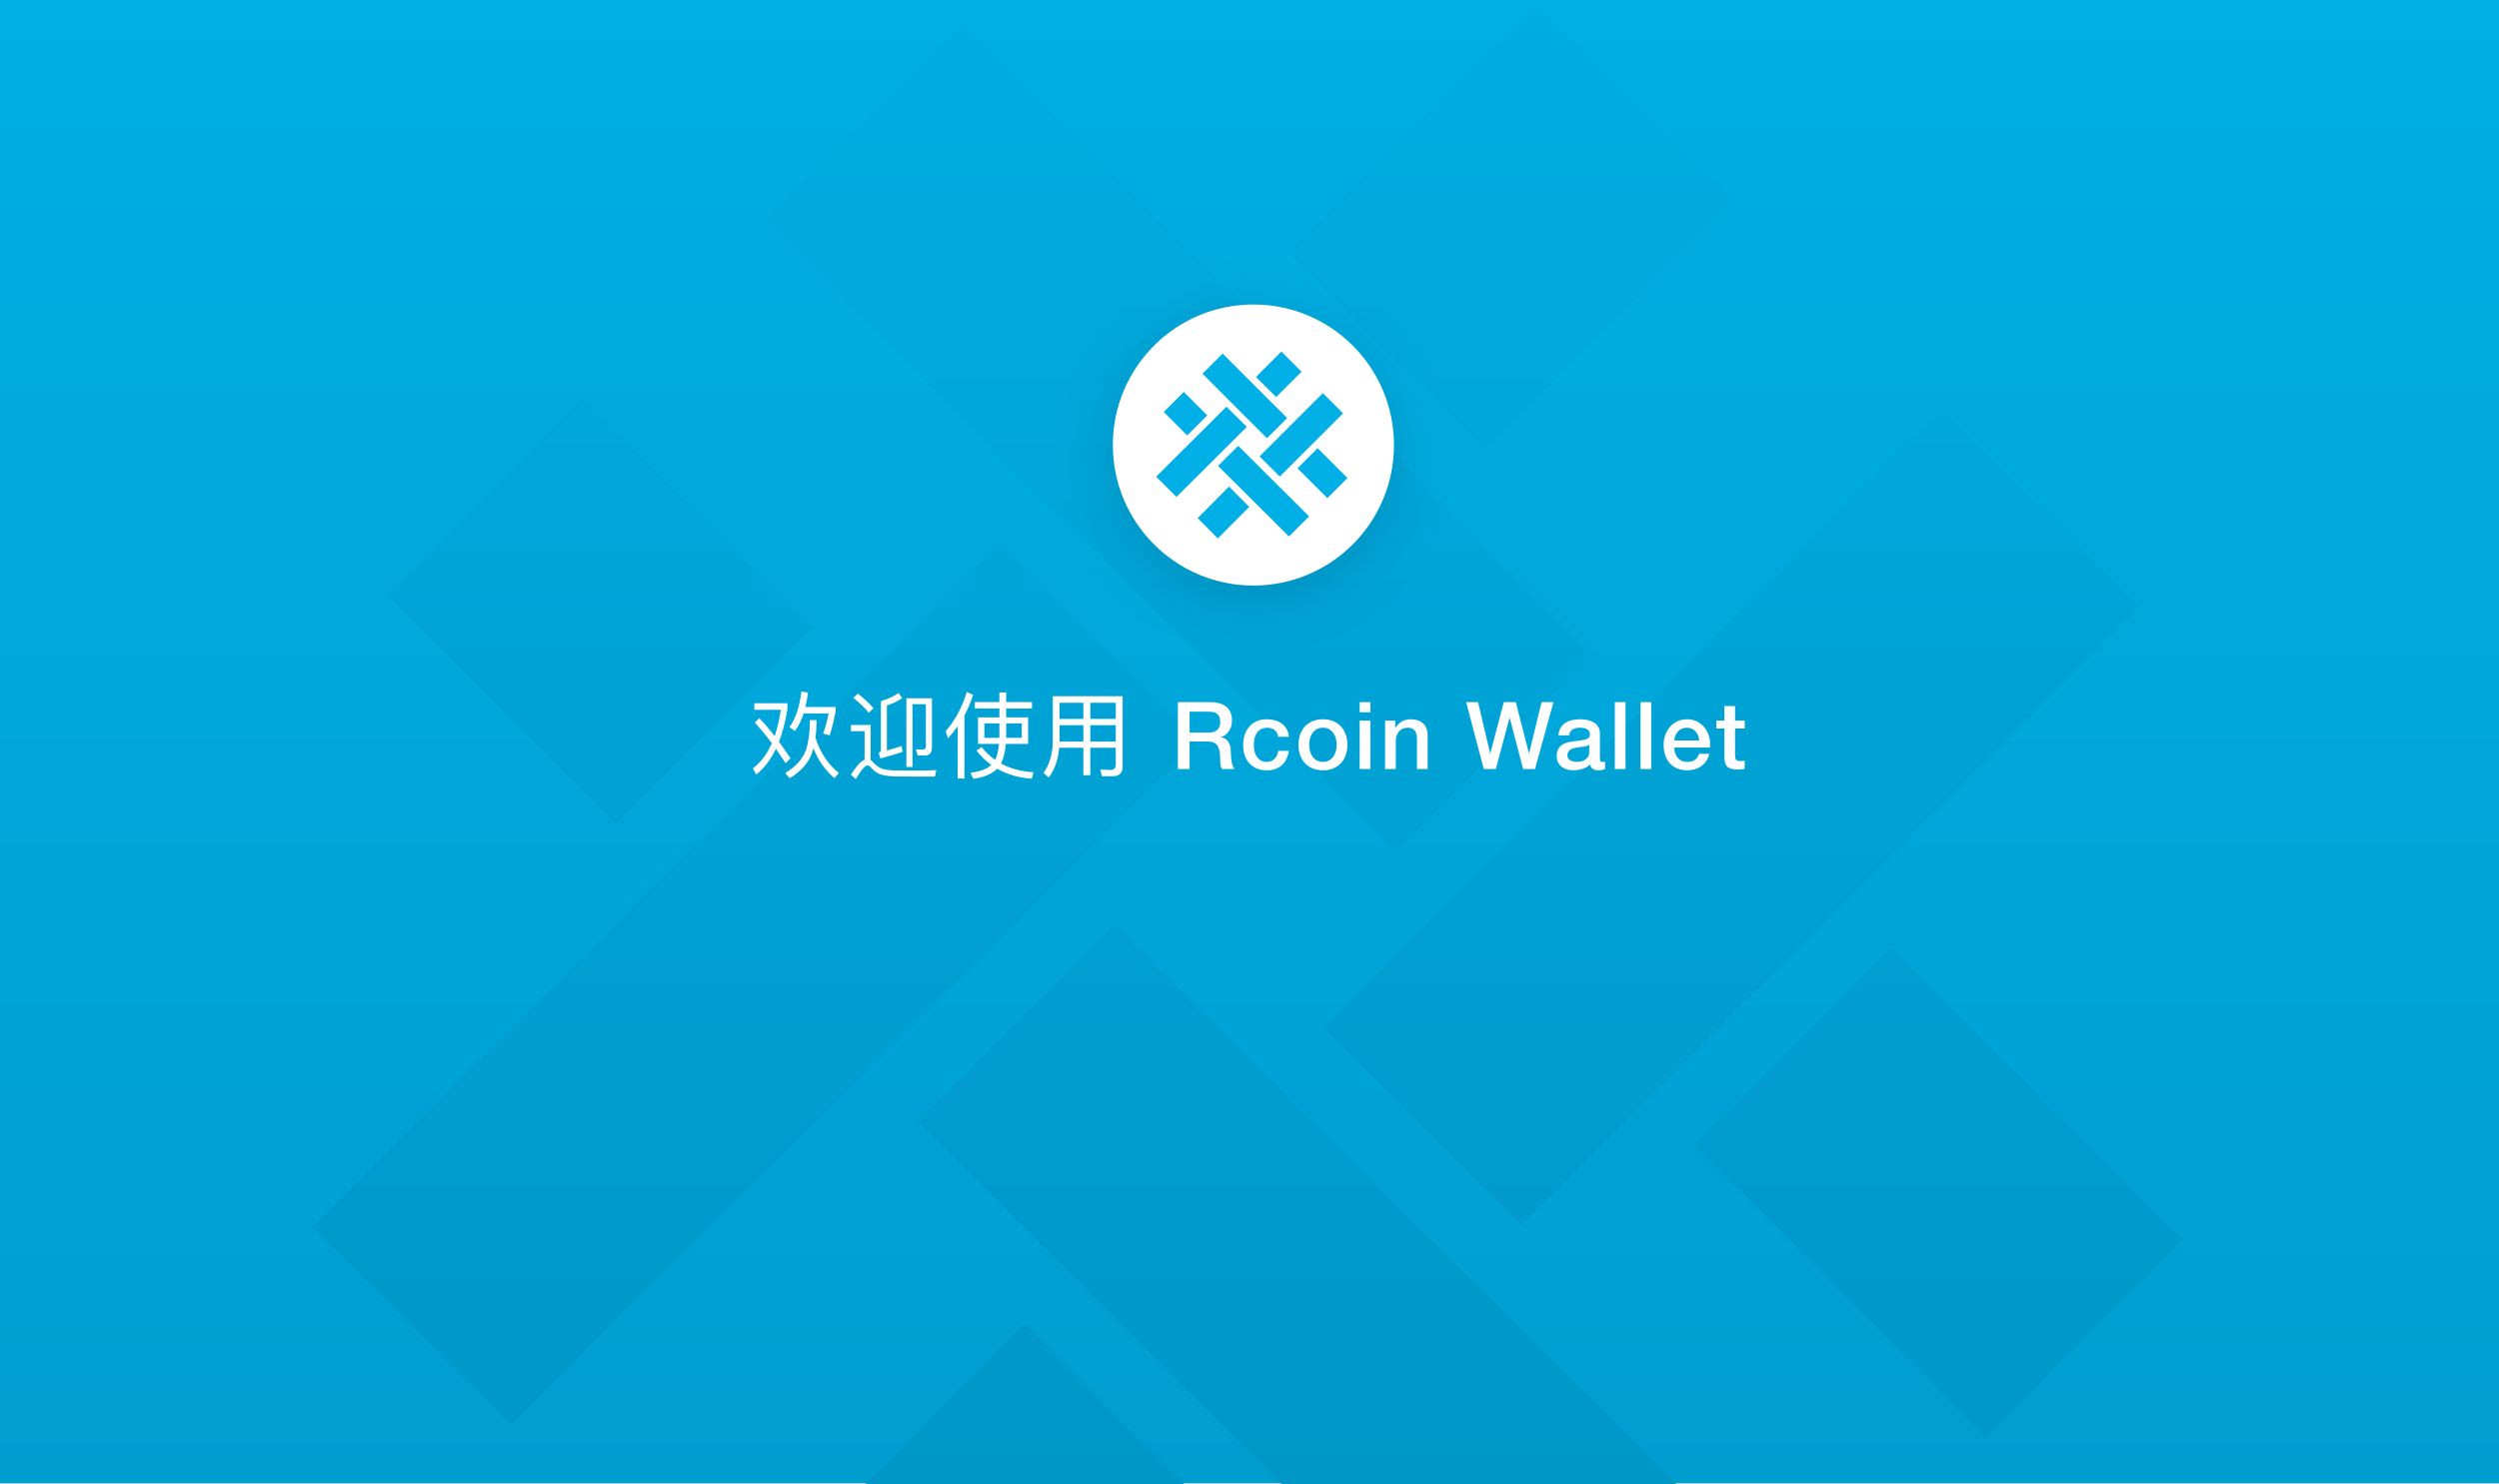
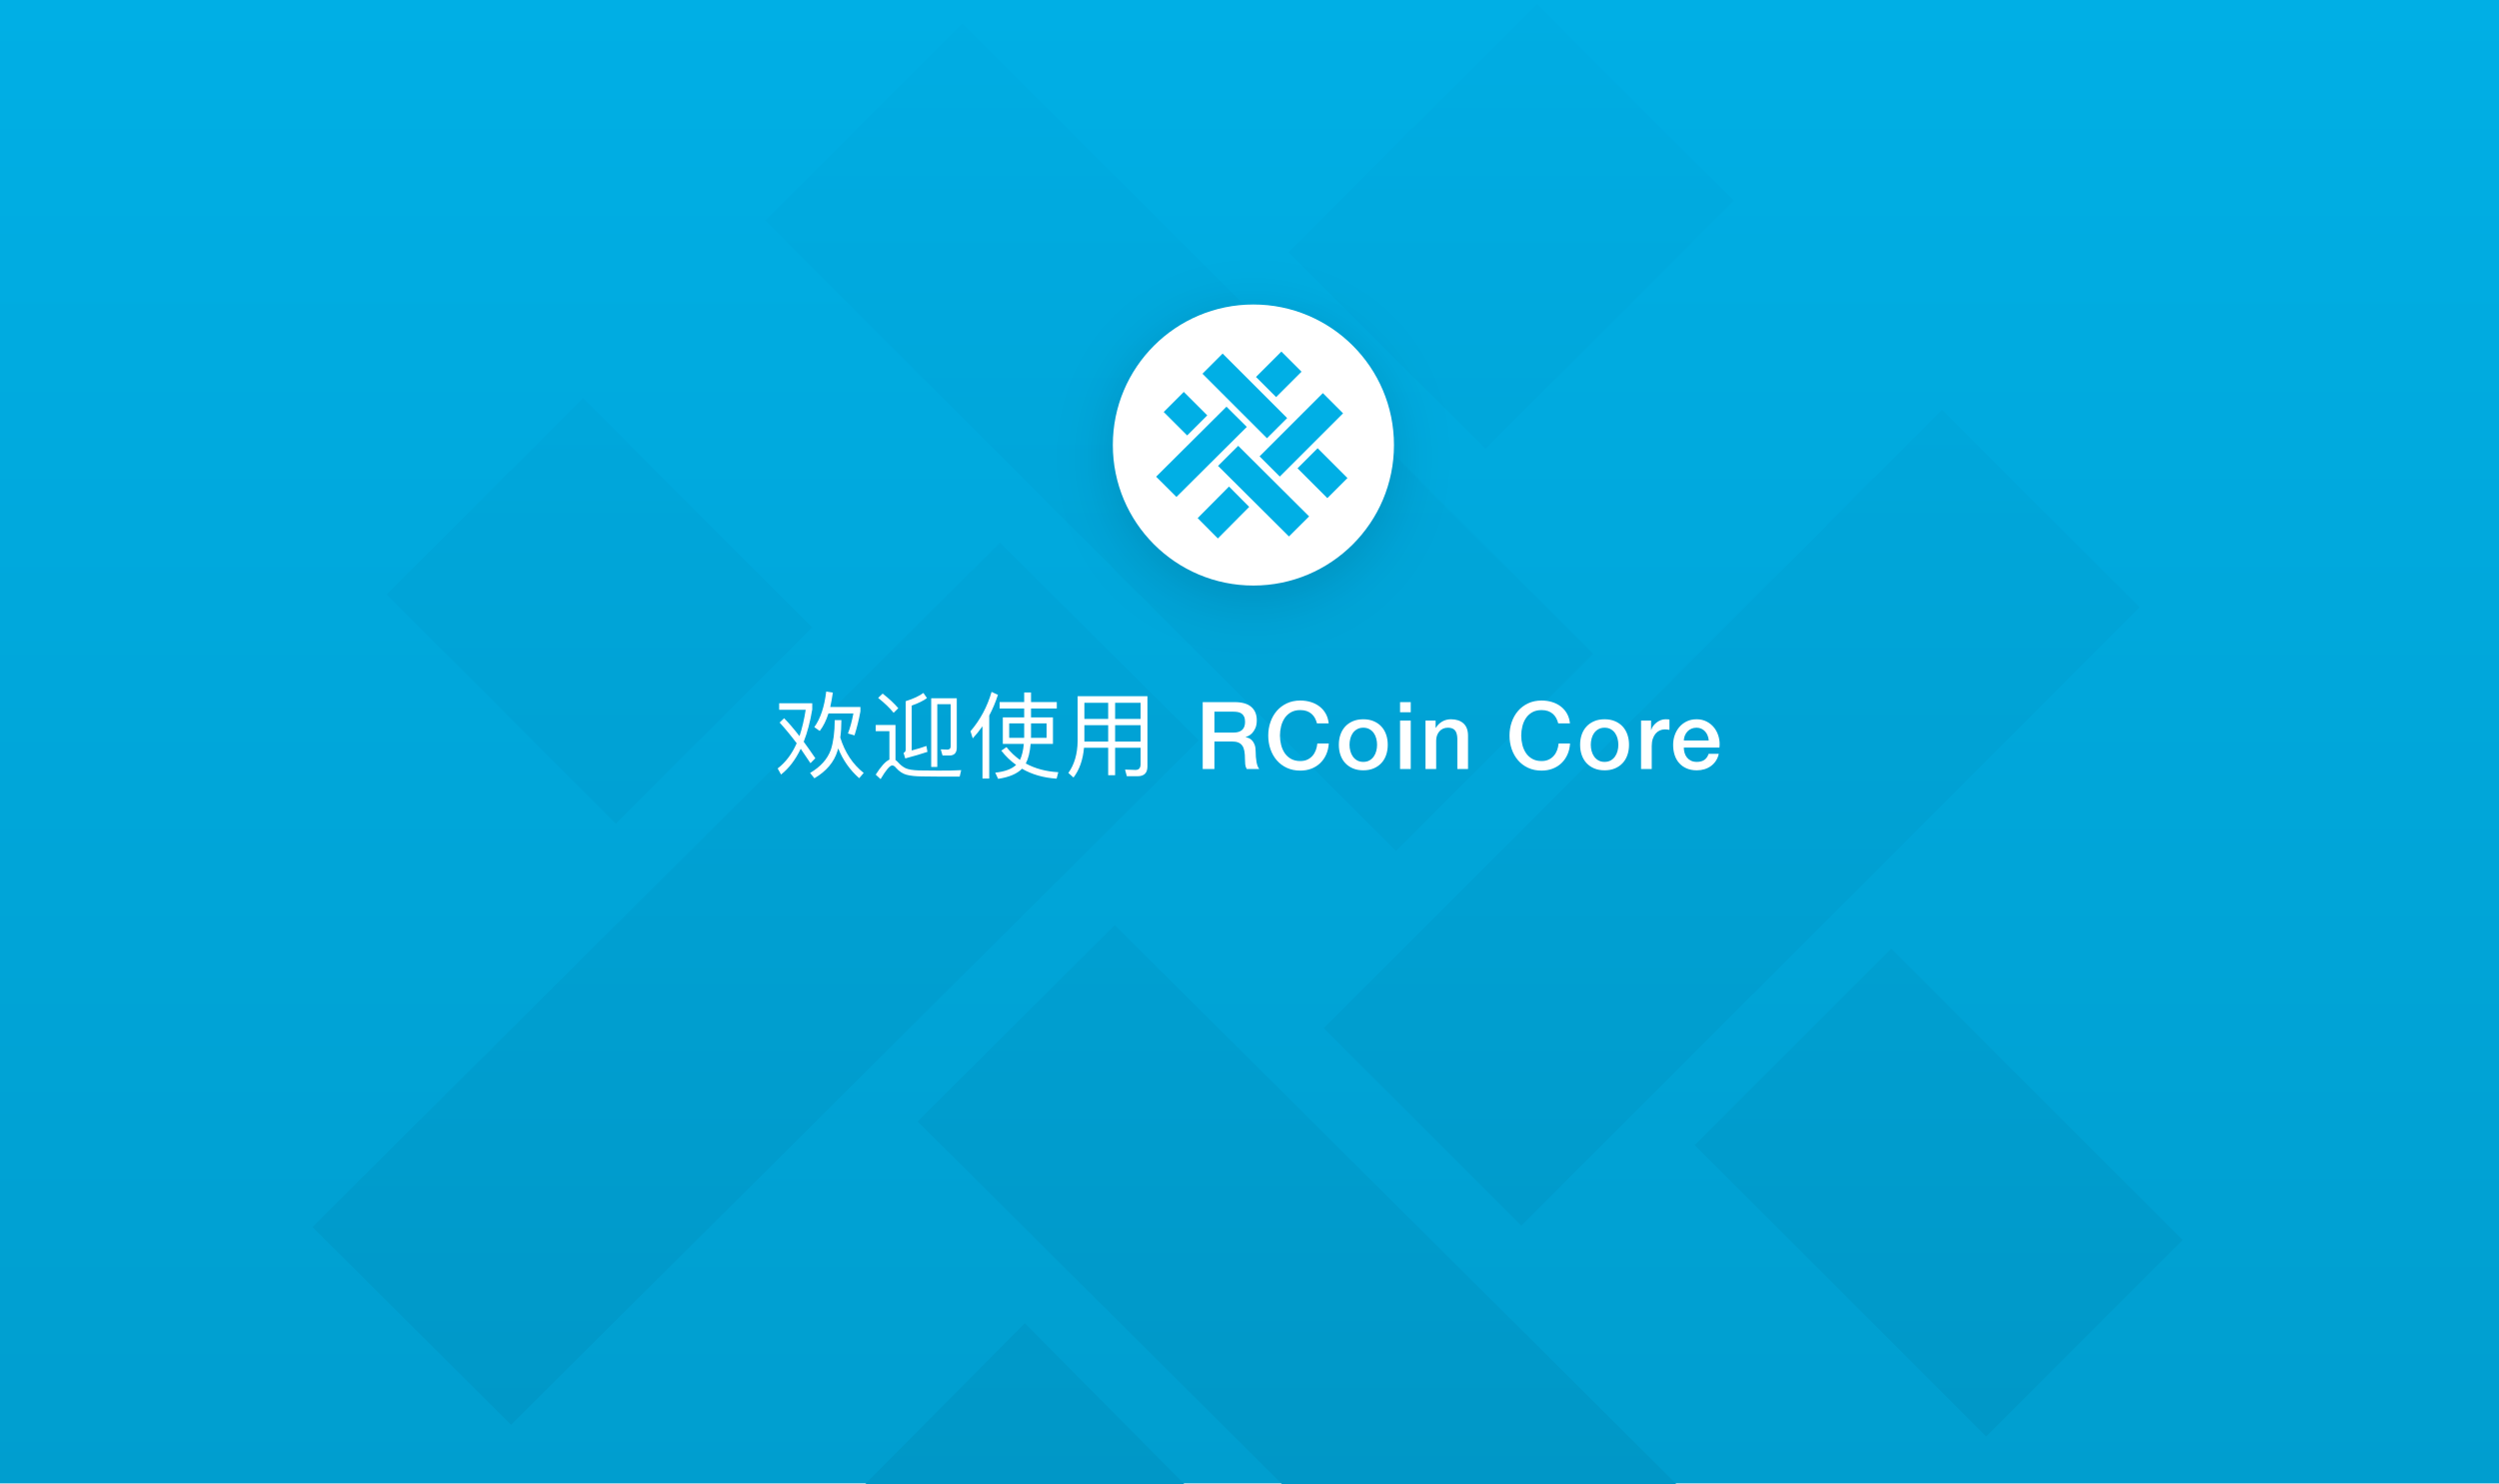
<svg xmlns="http://www.w3.org/2000/svg" xmlns:xlink="http://www.w3.org/1999/xlink" width="640px" height="380px" viewBox="0 0 640 380" version="1.1">
  <defs>
    <linearGradient x1="50%" y1="0%" x2="50%" y2="100%" id="linearGradient-1">
      <stop stop-color="#00AFE5" offset="0%" />
      <stop stop-color="#009ECF" offset="100%" />
    </linearGradient>
    <linearGradient x1="50%" y1="0%" x2="50%" y2="100%" id="linearGradient-2">
      <stop stop-color="#00ADE3" offset="0%" />
      <stop stop-color="#0092C0" offset="100%" />
    </linearGradient>
    <circle id="path-3" cx="36" cy="36" r="36" />
    <filter x="-33.3%" y="-29.2%" width="166.7%" height="166.7%" filterUnits="objectBoundingBox" id="filter-4">
      <feOffset dx="0" dy="3" in="SourceAlpha" result="shadowOffsetOuter1" />
      <feGaussianBlur stdDeviation="7.5" in="shadowOffsetOuter1" result="shadowBlurOuter1" />
      <feColorMatrix values="0 0 0 0 0   0 0 0 0 0   0 0 0 0 0  0 0 0 0.135 0" type="matrix" in="shadowBlurOuter1" />
    </filter>
  </defs>
-   <g id="Rcoin" stroke="none" stroke-width="1" fill="none" fill-rule="evenodd">
-     <g id="loading" transform="translate(0, -20)">
+   <g id="-" stroke="none" stroke-width="1" fill="none" fill-rule="evenodd">
+     <g id="loading-copy" transform="translate(0, -20)">
      <rect id="BG" fill="#FFFFFF" x="0" y="0" width="640" height="400" />
-       <rect id="BG" fill="url(#linearGradient-1)" x="0" y="20" width="640" height="380" />
-       <path d="M184,438.061 L262.45,359 L313,409.939 L234.545,489 L184,438.061 Z M235,307.279 L285.5,257 L463,433.713 L412.5,484 L235,307.279 Z M434,313.335 L484.337,263 L559,337.661 L508.663,388 L434,313.335 Z M389.605,334 L339,283.395 L497.403,125 L548,175.601 L389.605,334 Z M208,180.722 L157.722,231 L99,172.278 L149.278,122 L208,180.722 Z M408,187.509 L357.51,238 L196,76.487 L246.49,26 L408,187.509 Z M393.595,21 L444,71.406 L380.409,135 L330,84.594 L393.595,21 Z M80,334.34 L256.116,159 L307,209.656 L130.876,385 L80,334.34 Z" id="Combined-Shape" fill="url(#linearGradient-2)" />
+       <g id="Group-4" transform="translate(0, 20)">
+         <rect id="BG" fill="url(#linearGradient-1)" x="0" y="0" width="640" height="380" />
+         <path d="M184,418.061 L262.45,339 L313,389.939 L234.545,469 L184,418.061 Z M235,287.279 L285.5,237 L463,413.713 L412.5,464 L235,287.279 Z M434,293.335 L484.337,243 L559,317.661 L508.663,368 L434,293.335 Z M389.605,314 L339,263.395 L497.403,105 L548,155.601 L389.605,314 Z M208,160.722 L157.722,211 L99,152.278 L149.278,102 L208,160.722 Z M408,167.509 L357.51,218 L196,56.487 L246.49,6 L408,167.509 Z M393.595,1 L444,51.406 L380.409,115 L330,64.594 L393.595,1 Z M80,314.34 L256.116,139 L307,189.656 L130.876,365 L80,314.34 Z" id="Combined-Shape" fill="url(#linearGradient-2)" />
+       </g>
      <g id="Group-2" transform="translate(285, 98)">
        <g id="Oval-2">
          <use fill="black" fill-opacity="1" filter="url(#filter-4)" xlink:href="#path-3" />
          <use fill="#FFFFFF" fill-rule="evenodd" xlink:href="#path-3" />
        </g>
        <path d="M21.726,54.727 L29.752,46.639 L34.923,51.85 L26.897,59.937 L21.726,54.727 Z M26.944,41.348 L32.11,36.205 L50.267,54.282 L45.101,59.426 L26.944,41.348 Z M47.301,41.967 L52.45,36.818 L60.088,44.456 L54.938,49.605 L47.301,41.967 Z M42.759,44.081 L37.582,38.905 L53.786,22.701 L58.962,27.878 L42.759,44.081 Z M24.182,28.402 L19.038,33.545 L13.031,27.538 L18.175,22.395 L24.182,28.402 Z M44.641,29.096 L39.476,34.261 L22.954,17.739 L28.119,12.574 L44.641,29.096 Z M43.167,12.063 L48.324,17.219 L41.818,23.724 L36.662,18.568 L43.167,12.063 Z M11.088,44.116 L29.104,26.18 L34.309,31.361 L16.292,49.299 L11.088,44.116 Z" id="Combined-Shape" fill="#00AFE5" />
      </g>
-       <path d="M206.94,197.416 C206.732,198.824 206.508,200.056 206.268,201.112 L213.996,201.112 L213.996,202.24 C213.612,204.352 213.108,206.4 212.484,208.384 L210.804,207.904 C211.364,206.432 211.828,204.72 212.196,202.768 L205.812,202.768 C205.236,204.576 204.492,206.072 203.58,207.256 L202.188,206.272 C203.756,204.096 204.772,201.056 205.236,197.152 L206.94,197.416 Z M201.204,215.512 C200.324,214.168 199.492,212.936 198.708,211.816 C197.364,214.632 195.684,216.832 193.668,218.416 L192.804,216.856 C194.836,215.304 196.46,213.152 197.676,210.4 C196.22,208.464 194.764,206.696 193.308,205.096 L194.46,203.992 C195.564,205.096 196.876,206.624 198.396,208.576 C199.068,206.544 199.596,204.296 199.98,201.832 L193.188,201.832 L193.188,200.152 L201.66,200.152 L201.66,201.736 C201.132,204.888 200.404,207.648 199.476,210.016 C200.212,211.008 201.204,212.416 202.452,214.24 L201.204,215.512 Z M209.124,204.472 C209.124,206.104 209.028,207.592 208.836,208.936 C210.02,212.744 212.02,215.768 214.836,218.008 L213.684,219.352 C211.316,217.272 209.524,214.728 208.308,211.72 L208.116,212.392 C207.252,215.224 205.284,217.552 202.212,219.376 L201.108,218.008 C203.78,216.44 205.548,214.472 206.412,212.104 C207.068,210.104 207.404,207.56 207.42,204.472 L209.124,204.472 Z M219.692,197.68 C221.308,198.944 222.644,200.192 223.7,201.424 L222.5,202.6 C221.54,201.4 220.22,200.128 218.54,198.784 L219.692,197.68 Z M234.164,218.944 C233.332,218.944 231.844,218.928 229.7,218.896 C228.084,218.88 226.772,218.736 225.764,218.464 C224.804,218.192 223.924,217.608 223.124,216.712 C222.804,216.296 222.476,216.088 222.14,216.088 C221.532,216.088 220.54,217.256 219.164,219.592 L217.916,218.44 C219.26,216.312 220.428,215.032 221.42,214.6 L221.42,207.304 L217.916,207.304 L217.916,205.72 L222.98,205.72 L222.98,214.696 C223.204,214.84 223.42,215.032 223.628,215.272 C224.22,215.944 224.876,216.456 225.596,216.808 C226.316,217.128 227.452,217.312 229.004,217.36 C230.764,217.392 232.412,217.408 233.948,217.408 L237.236,217.384 C238.484,217.352 239.34,217.32 239.804,217.288 L239.42,218.944 L234.164,218.944 Z M225.044,212.872 C225.412,212.728 225.596,212.432 225.596,211.984 L225.596,199.624 C227.564,199 229.076,198.296 230.132,197.512 L231.044,198.832 C230.116,199.52 228.812,200.16 227.132,200.752 L227.132,212.248 C228.492,211.896 229.748,211.512 230.9,211.096 L231.164,212.608 C229.644,213.12 227.748,213.68 225.476,214.288 L225.044,212.872 Z M235.028,213.544 L234.572,211.96 L236.252,212.032 C236.828,212.032 237.116,211.744 237.116,211.168 L237.116,200.392 L233.684,200.392 L233.684,216.472 L232.124,216.472 L232.124,198.88 L238.676,198.88 L238.676,211.504 C238.676,212.864 238.044,213.544 236.78,213.544 L235.028,213.544 Z M249.652,199.84 L255.94,199.84 L255.94,197.392 L257.692,197.392 L257.692,199.84 L264.292,199.84 L264.292,201.496 L257.692,201.496 L257.692,203.776 L263.308,203.776 L263.308,210.568 L257.596,210.568 C257.404,212.728 256.988,214.4 256.348,215.584 C258.748,216.896 261.524,217.64 264.676,217.816 L264.244,219.472 C260.868,219.248 257.916,218.4 255.388,216.928 C254.092,218.24 252.052,219.104 249.268,219.52 L248.524,217.936 C250.988,217.664 252.772,217 253.876,215.944 C252.452,214.936 251.188,213.72 250.084,212.296 L251.404,211.384 C252.412,212.648 253.564,213.744 254.86,214.672 C255.372,213.6 255.7,212.232 255.844,210.568 L250.468,210.568 L250.468,203.776 L255.94,203.776 L255.94,201.496 L249.652,201.496 L249.652,199.84 Z M261.676,209.008 L261.676,205.312 L257.692,205.312 L257.692,208.72 L257.668,209.008 L261.676,209.008 Z M255.916,209.008 L255.94,208.72 L255.94,205.312 L252.1,205.312 L252.1,209.008 L255.916,209.008 Z M245.26,206.056 C244.444,207.208 243.612,208.24 242.764,209.152 L242.188,207.328 C244.684,204.4 246.484,201.04 247.588,197.248 L249.22,197.992 C248.612,199.88 247.868,201.648 246.988,203.296 L246.988,219.448 L245.26,219.448 L245.26,206.056 Z M271.356,205.768 L271.356,209.968 L277.452,209.968 L277.452,205.768 L271.356,205.768 Z M271.26,211.552 C270.988,214.64 270.092,217.184 268.572,219.184 L267.252,218.008 C268.788,215.864 269.58,213.152 269.628,209.872 L269.628,198.352 L287.508,198.352 L287.508,216.328 C287.508,218.008 286.668,218.848 284.988,218.848 L282.228,218.848 L281.772,217.144 C283.052,217.208 283.94,217.24 284.436,217.24 C285.316,217.24 285.756,216.736 285.756,215.728 L285.756,211.552 L279.228,211.552 L279.228,218.584 L277.452,218.584 L277.452,211.552 L271.26,211.552 Z M285.756,209.968 L285.756,205.768 L279.228,205.768 L279.228,209.968 L285.756,209.968 Z M285.756,204.16 L285.756,200.032 L279.228,200.032 L279.228,204.16 L285.756,204.16 Z M277.452,200.032 L271.356,200.032 L271.356,204.16 L277.452,204.16 L277.452,200.032 Z M301.66,199.864 L309.844,199.864 C311.732,199.864 313.148,200.272 314.092,201.088 C315.036,201.904 315.508,203.04 315.508,204.496 C315.508,205.312 315.388,205.988 315.148,206.524 C314.908,207.06 314.628,207.492 314.308,207.82 C313.988,208.148 313.672,208.384 313.36,208.528 C313.048,208.672 312.82,208.768 312.676,208.816 L312.676,208.864 C312.932,208.896 313.208,208.976 313.504,209.104 C313.8,209.232 314.076,209.436 314.332,209.716 C314.588,209.996 314.8,210.36 314.968,210.808 C315.136,211.256 315.22,211.816 315.22,212.488 C315.22,213.496 315.296,214.412 315.448,215.236 C315.6,216.06 315.836,216.648 316.156,217 L312.94,217 C312.716,216.632 312.584,216.224 312.544,215.776 C312.504,215.328 312.484,214.896 312.484,214.48 C312.484,213.696 312.436,213.02 312.34,212.452 C312.244,211.884 312.068,211.412 311.812,211.036 C311.556,210.66 311.208,210.384 310.768,210.208 C310.328,210.032 309.764,209.944 309.076,209.944 L304.66,209.944 L304.66,217 L301.66,217 L301.66,199.864 Z M304.66,207.664 L309.58,207.664 C310.54,207.664 311.268,207.436 311.764,206.98 C312.26,206.524 312.508,205.84 312.508,204.928 C312.508,204.384 312.428,203.94 312.268,203.596 C312.108,203.252 311.888,202.984 311.608,202.792 C311.328,202.6 311.008,202.472 310.648,202.408 C310.288,202.344 309.916,202.312 309.532,202.312 L304.66,202.312 L304.66,207.664 Z M327.348,208.744 C327.236,207.976 326.928,207.396 326.424,207.004 C325.92,206.612 325.284,206.416 324.516,206.416 C324.164,206.416 323.788,206.476 323.388,206.596 C322.988,206.716 322.62,206.94 322.284,207.268 C321.948,207.596 321.668,208.052 321.444,208.636 C321.22,209.22 321.108,209.984 321.108,210.928 C321.108,211.44 321.168,211.952 321.288,212.464 C321.408,212.976 321.6,213.432 321.864,213.832 C322.128,214.232 322.468,214.556 322.884,214.804 C323.3,215.052 323.804,215.176 324.396,215.176 C325.196,215.176 325.856,214.928 326.376,214.432 C326.896,213.936 327.22,213.24 327.348,212.344 L330.084,212.344 C329.828,213.96 329.216,215.196 328.248,216.052 C327.28,216.908 325.996,217.336 324.396,217.336 C323.42,217.336 322.56,217.172 321.816,216.844 C321.072,216.516 320.444,216.068 319.932,215.5 C319.42,214.932 319.032,214.256 318.768,213.472 C318.504,212.688 318.372,211.84 318.372,210.928 C318.372,210 318.5,209.128 318.756,208.312 C319.012,207.496 319.396,206.788 319.908,206.188 C320.42,205.588 321.056,205.116 321.816,204.772 C322.576,204.428 323.468,204.256 324.492,204.256 C325.212,204.256 325.896,204.348 326.544,204.532 C327.192,204.716 327.768,204.992 328.272,205.36 C328.776,205.728 329.188,206.192 329.508,206.752 C329.828,207.312 330.02,207.976 330.084,208.744 L327.348,208.744 Z M338.804,217.336 C337.812,217.336 336.928,217.172 336.152,216.844 C335.376,216.516 334.72,216.064 334.184,215.488 C333.648,214.912 333.24,214.224 332.96,213.424 C332.68,212.624 332.54,211.744 332.54,210.784 C332.54,209.84 332.68,208.968 332.96,208.168 C333.24,207.368 333.648,206.68 334.184,206.104 C334.72,205.528 335.376,205.076 336.152,204.748 C336.928,204.42 337.812,204.256 338.804,204.256 C339.796,204.256 340.68,204.42 341.456,204.748 C342.232,205.076 342.888,205.528 343.424,206.104 C343.96,206.68 344.368,207.368 344.648,208.168 C344.928,208.968 345.068,209.84 345.068,210.784 C345.068,211.744 344.928,212.624 344.648,213.424 C344.368,214.224 343.96,214.912 343.424,215.488 C342.888,216.064 342.232,216.516 341.456,216.844 C340.68,217.172 339.796,217.336 338.804,217.336 Z M338.804,215.176 C339.412,215.176 339.94,215.048 340.388,214.792 C340.836,214.536 341.204,214.2 341.492,213.784 C341.78,213.368 341.992,212.9 342.128,212.38 C342.264,211.86 342.332,211.328 342.332,210.784 C342.332,210.256 342.264,209.728 342.128,209.2 C341.992,208.672 341.78,208.204 341.492,207.796 C341.204,207.388 340.836,207.056 340.388,206.8 C339.94,206.544 339.412,206.416 338.804,206.416 C338.196,206.416 337.668,206.544 337.22,206.8 C336.772,207.056 336.404,207.388 336.116,207.796 C335.828,208.204 335.616,208.672 335.48,209.2 C335.344,209.728 335.276,210.256 335.276,210.784 C335.276,211.328 335.344,211.86 335.48,212.38 C335.616,212.9 335.828,213.368 336.116,213.784 C336.404,214.2 336.772,214.536 337.22,214.792 C337.668,215.048 338.196,215.176 338.804,215.176 Z M348.22,199.864 L350.956,199.864 L350.956,202.456 L348.22,202.456 L348.22,199.864 Z M348.22,204.592 L350.956,204.592 L350.956,217 L348.22,217 L348.22,204.592 Z M354.732,204.592 L357.324,204.592 L357.324,206.416 L357.372,206.464 C357.788,205.776 358.332,205.236 359.004,204.844 C359.676,204.452 360.42,204.256 361.236,204.256 C362.596,204.256 363.668,204.608 364.452,205.312 C365.236,206.016 365.628,207.072 365.628,208.48 L365.628,217 L362.892,217 L362.892,209.2 C362.86,208.224 362.652,207.516 362.268,207.076 C361.884,206.636 361.284,206.416 360.468,206.416 C360.004,206.416 359.588,206.5 359.22,206.668 C358.852,206.836 358.54,207.068 358.284,207.364 C358.028,207.66 357.828,208.008 357.684,208.408 C357.54,208.808 357.468,209.232 357.468,209.68 L357.468,217 L354.732,217 L354.732,204.592 Z M375.484,199.864 L378.532,199.864 L381.628,212.968 L381.676,212.968 L385.132,199.864 L388.204,199.864 L391.564,212.968 L391.612,212.968 L394.804,199.864 L397.852,199.864 L393.124,217 L390.076,217 L386.644,203.896 L386.596,203.896 L383.092,217 L379.996,217 L375.484,199.864 Z M409.74,214.24 C409.74,214.576 409.784,214.816 409.872,214.96 C409.96,215.104 410.132,215.176 410.388,215.176 L410.676,215.176 C410.788,215.176 410.916,215.16 411.06,215.128 L411.06,217.024 C410.964,217.056 410.84,217.092 410.688,217.132 C410.536,217.172 410.38,217.208 410.22,217.24 C410.06,217.272 409.9,217.296 409.74,217.312 C409.58,217.328 409.444,217.336 409.332,217.336 C408.772,217.336 408.308,217.224 407.94,217 C407.572,216.776 407.332,216.384 407.22,215.824 C406.676,216.352 406.008,216.736 405.216,216.976 C404.424,217.216 403.66,217.336 402.924,217.336 C402.364,217.336 401.828,217.26 401.316,217.108 C400.804,216.956 400.352,216.732 399.96,216.436 C399.568,216.14 399.256,215.764 399.024,215.308 C398.792,214.852 398.676,214.32 398.676,213.712 C398.676,212.944 398.816,212.32 399.096,211.84 C399.376,211.36 399.744,210.984 400.2,210.712 C400.656,210.44 401.168,210.244 401.736,210.124 C402.304,210.004 402.876,209.912 403.452,209.848 C403.948,209.752 404.42,209.684 404.868,209.644 C405.316,209.604 405.712,209.536 406.056,209.44 C406.4,209.344 406.672,209.196 406.872,208.996 C407.072,208.796 407.172,208.496 407.172,208.096 C407.172,207.744 407.088,207.456 406.92,207.232 C406.752,207.008 406.544,206.836 406.296,206.716 C406.048,206.596 405.772,206.516 405.468,206.476 C405.164,206.436 404.876,206.416 404.604,206.416 C403.836,206.416 403.204,206.576 402.708,206.896 C402.212,207.216 401.932,207.712 401.868,208.384 L399.132,208.384 C399.18,207.584 399.372,206.92 399.708,206.392 C400.044,205.864 400.472,205.44 400.992,205.12 C401.512,204.8 402.1,204.576 402.756,204.448 C403.412,204.32 404.084,204.256 404.772,204.256 C405.38,204.256 405.98,204.32 406.572,204.448 C407.164,204.576 407.696,204.784 408.168,205.072 C408.64,205.36 409.02,205.732 409.308,206.188 C409.596,206.644 409.74,207.2 409.74,207.856 L409.74,214.24 Z M407.004,210.784 C406.588,211.056 406.076,211.22 405.468,211.276 C404.86,211.332 404.252,211.416 403.644,211.528 C403.356,211.576 403.076,211.644 402.804,211.732 C402.532,211.82 402.292,211.94 402.084,212.092 C401.876,212.244 401.712,212.444 401.592,212.692 C401.472,212.94 401.412,213.24 401.412,213.592 C401.412,213.896 401.5,214.152 401.676,214.36 C401.852,214.568 402.064,214.732 402.312,214.852 C402.56,214.972 402.832,215.056 403.128,215.104 C403.424,215.152 403.692,215.176 403.932,215.176 C404.236,215.176 404.564,215.136 404.916,215.056 C405.268,214.976 405.6,214.84 405.912,214.648 C406.224,214.456 406.484,214.212 406.692,213.916 C406.9,213.62 407.004,213.256 407.004,212.824 L407.004,210.784 Z M413.564,199.864 L416.3,199.864 L416.3,217 L413.564,217 L413.564,199.864 Z M420.148,199.864 L422.884,199.864 L422.884,217 L420.148,217 L420.148,199.864 Z M435.18,209.704 C435.148,209.272 435.056,208.856 434.904,208.456 C434.752,208.056 434.544,207.708 434.28,207.412 C434.016,207.116 433.696,206.876 433.32,206.692 C432.944,206.508 432.524,206.416 432.06,206.416 C431.58,206.416 431.144,206.5 430.752,206.668 C430.36,206.836 430.024,207.068 429.744,207.364 C429.464,207.66 429.24,208.008 429.072,208.408 C428.904,208.808 428.812,209.24 428.796,209.704 L435.18,209.704 Z M428.796,211.504 C428.796,211.984 428.864,212.448 429,212.896 C429.136,213.344 429.34,213.736 429.612,214.072 C429.884,214.408 430.228,214.676 430.644,214.876 C431.06,215.076 431.556,215.176 432.132,215.176 C432.932,215.176 433.576,215.004 434.064,214.66 C434.552,214.316 434.916,213.8 435.156,213.112 L437.748,213.112 C437.604,213.784 437.356,214.384 437.004,214.912 C436.652,215.44 436.228,215.884 435.732,216.244 C435.236,216.604 434.68,216.876 434.064,217.06 C433.448,217.244 432.804,217.336 432.132,217.336 C431.156,217.336 430.292,217.176 429.54,216.856 C428.788,216.536 428.152,216.088 427.632,215.512 C427.112,214.936 426.72,214.248 426.456,213.448 C426.192,212.648 426.06,211.768 426.06,210.808 C426.06,209.928 426.2,209.092 426.48,208.3 C426.76,207.508 427.16,206.812 427.68,206.212 C428.2,205.612 428.828,205.136 429.564,204.784 C430.3,204.432 431.132,204.256 432.06,204.256 C433.036,204.256 433.912,204.46 434.688,204.868 C435.464,205.276 436.108,205.816 436.62,206.488 C437.132,207.16 437.504,207.932 437.736,208.804 C437.968,209.676 438.028,210.576 437.916,211.504 L428.796,211.504 Z M439.556,204.592 L441.62,204.592 L441.62,200.872 L444.356,200.872 L444.356,204.592 L446.828,204.592 L446.828,206.632 L444.356,206.632 L444.356,213.256 C444.356,213.544 444.368,213.792 444.392,214 C444.416,214.208 444.472,214.384 444.56,214.528 C444.648,214.672 444.78,214.78 444.956,214.852 C445.132,214.924 445.372,214.96 445.676,214.96 C445.868,214.96 446.06,214.956 446.252,214.948 C446.444,214.94 446.636,214.912 446.828,214.864 L446.828,216.976 C446.524,217.008 446.228,217.04 445.94,217.072 C445.652,217.104 445.356,217.12 445.052,217.12 C444.332,217.12 443.752,217.052 443.312,216.916 C442.872,216.78 442.528,216.58 442.28,216.316 C442.032,216.052 441.864,215.72 441.776,215.32 C441.688,214.92 441.636,214.464 441.62,213.952 L441.62,206.632 L439.556,206.632 L439.556,204.592 Z" id="欢迎使用-Rcoin-Wallet" fill="#FFFFFF" />
+       <path d="M213.296,197.416 C213.088,198.824 212.864,200.056 212.624,201.112 L220.352,201.112 L220.352,202.24 C219.968,204.352 219.464,206.4 218.84,208.384 L217.16,207.904 C217.72,206.432 218.184,204.72 218.552,202.768 L212.168,202.768 C211.592,204.576 210.848,206.072 209.936,207.256 L208.544,206.272 C210.112,204.096 211.128,201.056 211.592,197.152 L213.296,197.416 Z M207.56,215.512 C206.68,214.168 205.848,212.936 205.064,211.816 C203.72,214.632 202.04,216.832 200.024,218.416 L199.16,216.856 C201.192,215.304 202.816,213.152 204.032,210.4 C202.576,208.464 201.12,206.696 199.664,205.096 L200.816,203.992 C201.92,205.096 203.232,206.624 204.752,208.576 C205.424,206.544 205.952,204.296 206.336,201.832 L199.544,201.832 L199.544,200.152 L208.016,200.152 L208.016,201.736 C207.488,204.888 206.76,207.648 205.832,210.016 C206.568,211.008 207.56,212.416 208.808,214.24 L207.56,215.512 Z M215.48,204.472 C215.48,206.104 215.384,207.592 215.192,208.936 C216.376,212.744 218.376,215.768 221.192,218.008 L220.04,219.352 C217.672,217.272 215.88,214.728 214.664,211.72 L214.472,212.392 C213.608,215.224 211.64,217.552 208.568,219.376 L207.464,218.008 C210.136,216.44 211.904,214.472 212.768,212.104 C213.424,210.104 213.76,207.56 213.776,204.472 L215.48,204.472 Z M226.048,197.68 C227.664,198.944 229,200.192 230.056,201.424 L228.856,202.6 C227.896,201.4 226.576,200.128 224.896,198.784 L226.048,197.68 Z M240.52,218.944 C239.688,218.944 238.2,218.928 236.056,218.896 C234.44,218.88 233.128,218.736 232.12,218.464 C231.16,218.192 230.28,217.608 229.48,216.712 C229.16,216.296 228.832,216.088 228.496,216.088 C227.888,216.088 226.896,217.256 225.52,219.592 L224.272,218.44 C225.616,216.312 226.784,215.032 227.776,214.6 L227.776,207.304 L224.272,207.304 L224.272,205.72 L229.336,205.72 L229.336,214.696 C229.56,214.84 229.776,215.032 229.984,215.272 C230.576,215.944 231.232,216.456 231.952,216.808 C232.672,217.128 233.808,217.312 235.36,217.36 C237.12,217.392 238.768,217.408 240.304,217.408 L243.592,217.384 C244.84,217.352 245.696,217.32 246.16,217.288 L245.776,218.944 L240.52,218.944 Z M231.4,212.872 C231.768,212.728 231.952,212.432 231.952,211.984 L231.952,199.624 C233.92,199 235.432,198.296 236.488,197.512 L237.4,198.832 C236.472,199.52 235.168,200.16 233.488,200.752 L233.488,212.248 C234.848,211.896 236.104,211.512 237.256,211.096 L237.52,212.608 C236,213.12 234.104,213.68 231.832,214.288 L231.4,212.872 Z M241.384,213.544 L240.928,211.96 L242.608,212.032 C243.184,212.032 243.472,211.744 243.472,211.168 L243.472,200.392 L240.04,200.392 L240.04,216.472 L238.48,216.472 L238.48,198.88 L245.032,198.88 L245.032,211.504 C245.032,212.864 244.4,213.544 243.136,213.544 L241.384,213.544 Z M256.008,199.84 L262.296,199.84 L262.296,197.392 L264.048,197.392 L264.048,199.84 L270.648,199.84 L270.648,201.496 L264.048,201.496 L264.048,203.776 L269.664,203.776 L269.664,210.568 L263.952,210.568 C263.76,212.728 263.344,214.4 262.704,215.584 C265.104,216.896 267.88,217.64 271.032,217.816 L270.6,219.472 C267.224,219.248 264.272,218.4 261.744,216.928 C260.448,218.24 258.408,219.104 255.624,219.52 L254.88,217.936 C257.344,217.664 259.128,217 260.232,215.944 C258.808,214.936 257.544,213.72 256.44,212.296 L257.76,211.384 C258.768,212.648 259.92,213.744 261.216,214.672 C261.728,213.6 262.056,212.232 262.2,210.568 L256.824,210.568 L256.824,203.776 L262.296,203.776 L262.296,201.496 L256.008,201.496 L256.008,199.84 Z M268.032,209.008 L268.032,205.312 L264.048,205.312 L264.048,208.72 L264.024,209.008 L268.032,209.008 Z M262.272,209.008 L262.296,208.72 L262.296,205.312 L258.456,205.312 L258.456,209.008 L262.272,209.008 Z M251.616,206.056 C250.8,207.208 249.968,208.24 249.12,209.152 L248.544,207.328 C251.04,204.4 252.84,201.04 253.944,197.248 L255.576,197.992 C254.968,199.88 254.224,201.648 253.344,203.296 L253.344,219.448 L251.616,219.448 L251.616,206.056 Z M277.712,205.768 L277.712,209.968 L283.808,209.968 L283.808,205.768 L277.712,205.768 Z M277.616,211.552 C277.344,214.64 276.448,217.184 274.928,219.184 L273.608,218.008 C275.144,215.864 275.936,213.152 275.984,209.872 L275.984,198.352 L293.864,198.352 L293.864,216.328 C293.864,218.008 293.024,218.848 291.344,218.848 L288.584,218.848 L288.128,217.144 C289.408,217.208 290.296,217.24 290.792,217.24 C291.672,217.24 292.112,216.736 292.112,215.728 L292.112,211.552 L285.584,211.552 L285.584,218.584 L283.808,218.584 L283.808,211.552 L277.616,211.552 Z M292.112,209.968 L292.112,205.768 L285.584,205.768 L285.584,209.968 L292.112,209.968 Z M292.112,204.16 L292.112,200.032 L285.584,200.032 L285.584,204.16 L292.112,204.16 Z M283.808,200.032 L277.712,200.032 L277.712,204.16 L283.808,204.16 L283.808,200.032 Z M308.016,199.864 L316.2,199.864 C318.088,199.864 319.504,200.272 320.448,201.088 C321.392,201.904 321.864,203.04 321.864,204.496 C321.864,205.312 321.744,205.988 321.504,206.524 C321.264,207.06 320.984,207.492 320.664,207.82 C320.344,208.148 320.028,208.384 319.716,208.528 C319.404,208.672 319.176,208.768 319.032,208.816 L319.032,208.864 C319.288,208.896 319.564,208.976 319.86,209.104 C320.156,209.232 320.432,209.436 320.688,209.716 C320.944,209.996 321.156,210.36 321.324,210.808 C321.492,211.256 321.576,211.816 321.576,212.488 C321.576,213.496 321.652,214.412 321.804,215.236 C321.956,216.06 322.192,216.648 322.512,217 L319.296,217 C319.072,216.632 318.94,216.224 318.9,215.776 C318.86,215.328 318.84,214.896 318.84,214.48 C318.84,213.696 318.792,213.02 318.696,212.452 C318.6,211.884 318.424,211.412 318.168,211.036 C317.912,210.66 317.564,210.384 317.124,210.208 C316.684,210.032 316.12,209.944 315.432,209.944 L311.016,209.944 L311.016,217 L308.016,217 L308.016,199.864 Z M311.016,207.664 L315.936,207.664 C316.896,207.664 317.624,207.436 318.12,206.98 C318.616,206.524 318.864,205.84 318.864,204.928 C318.864,204.384 318.784,203.94 318.624,203.596 C318.464,203.252 318.244,202.984 317.964,202.792 C317.684,202.6 317.364,202.472 317.004,202.408 C316.644,202.344 316.272,202.312 315.888,202.312 L311.016,202.312 L311.016,207.664 Z M337.28,205.312 C337.152,204.816 336.976,204.36 336.752,203.944 C336.528,203.528 336.24,203.168 335.888,202.864 C335.536,202.56 335.124,202.324 334.652,202.156 C334.18,201.988 333.632,201.904 333.008,201.904 C332.096,201.904 331.308,202.088 330.644,202.456 C329.98,202.824 329.44,203.316 329.024,203.932 C328.608,204.548 328.3,205.248 328.1,206.032 C327.9,206.816 327.8,207.616 327.8,208.432 C327.8,209.248 327.9,210.048 328.1,210.832 C328.3,211.616 328.608,212.316 329.024,212.932 C329.44,213.548 329.98,214.04 330.644,214.408 C331.308,214.776 332.096,214.96 333.008,214.96 C333.68,214.96 334.272,214.844 334.784,214.612 C335.296,214.38 335.736,214.06 336.104,213.652 C336.472,213.244 336.76,212.768 336.968,212.224 C337.176,211.68 337.312,211.096 337.376,210.472 L340.304,210.472 C340.24,211.496 340.02,212.432 339.644,213.28 C339.268,214.128 338.76,214.86 338.12,215.476 C337.48,216.092 336.728,216.568 335.864,216.904 C335,217.24 334.048,217.408 333.008,217.408 C331.728,217.408 330.58,217.172 329.564,216.7 C328.548,216.228 327.688,215.584 326.984,214.768 C326.28,213.952 325.74,213 325.364,211.912 C324.988,210.824 324.8,209.664 324.8,208.432 C324.8,207.216 324.988,206.064 325.364,204.976 C325.74,203.888 326.28,202.936 326.984,202.12 C327.688,201.304 328.548,200.656 329.564,200.176 C330.58,199.696 331.728,199.456 333.008,199.456 C333.968,199.456 334.872,199.588 335.72,199.852 C336.568,200.116 337.316,200.5 337.964,201.004 C338.612,201.508 339.136,202.12 339.536,202.84 C339.936,203.56 340.184,204.384 340.28,205.312 L337.28,205.312 Z M349.144,217.336 C348.152,217.336 347.268,217.172 346.492,216.844 C345.716,216.516 345.06,216.064 344.524,215.488 C343.988,214.912 343.58,214.224 343.3,213.424 C343.02,212.624 342.88,211.744 342.88,210.784 C342.88,209.84 343.02,208.968 343.3,208.168 C343.58,207.368 343.988,206.68 344.524,206.104 C345.06,205.528 345.716,205.076 346.492,204.748 C347.268,204.42 348.152,204.256 349.144,204.256 C350.136,204.256 351.02,204.42 351.796,204.748 C352.572,205.076 353.228,205.528 353.764,206.104 C354.3,206.68 354.708,207.368 354.988,208.168 C355.268,208.968 355.408,209.84 355.408,210.784 C355.408,211.744 355.268,212.624 354.988,213.424 C354.708,214.224 354.3,214.912 353.764,215.488 C353.228,216.064 352.572,216.516 351.796,216.844 C351.02,217.172 350.136,217.336 349.144,217.336 Z M349.144,215.176 C349.752,215.176 350.28,215.048 350.728,214.792 C351.176,214.536 351.544,214.2 351.832,213.784 C352.12,213.368 352.332,212.9 352.468,212.38 C352.604,211.86 352.672,211.328 352.672,210.784 C352.672,210.256 352.604,209.728 352.468,209.2 C352.332,208.672 352.12,208.204 351.832,207.796 C351.544,207.388 351.176,207.056 350.728,206.8 C350.28,206.544 349.752,206.416 349.144,206.416 C348.536,206.416 348.008,206.544 347.56,206.8 C347.112,207.056 346.744,207.388 346.456,207.796 C346.168,208.204 345.956,208.672 345.82,209.2 C345.684,209.728 345.616,210.256 345.616,210.784 C345.616,211.328 345.684,211.86 345.82,212.38 C345.956,212.9 346.168,213.368 346.456,213.784 C346.744,214.2 347.112,214.536 347.56,214.792 C348.008,215.048 348.536,215.176 349.144,215.176 Z M358.56,199.864 L361.296,199.864 L361.296,202.456 L358.56,202.456 L358.56,199.864 Z M358.56,204.592 L361.296,204.592 L361.296,217 L358.56,217 L358.56,204.592 Z M365.072,204.592 L367.664,204.592 L367.664,206.416 L367.712,206.464 C368.128,205.776 368.672,205.236 369.344,204.844 C370.016,204.452 370.76,204.256 371.576,204.256 C372.936,204.256 374.008,204.608 374.792,205.312 C375.576,206.016 375.968,207.072 375.968,208.48 L375.968,217 L373.232,217 L373.232,209.2 C373.2,208.224 372.992,207.516 372.608,207.076 C372.224,206.636 371.624,206.416 370.808,206.416 C370.344,206.416 369.928,206.5 369.56,206.668 C369.192,206.836 368.88,207.068 368.624,207.364 C368.368,207.66 368.168,208.008 368.024,208.408 C367.88,208.808 367.808,209.232 367.808,209.68 L367.808,217 L365.072,217 L365.072,204.592 Z M399.072,205.312 C398.944,204.816 398.768,204.36 398.544,203.944 C398.32,203.528 398.032,203.168 397.68,202.864 C397.328,202.56 396.916,202.324 396.444,202.156 C395.972,201.988 395.424,201.904 394.8,201.904 C393.888,201.904 393.1,202.088 392.436,202.456 C391.772,202.824 391.232,203.316 390.816,203.932 C390.4,204.548 390.092,205.248 389.892,206.032 C389.692,206.816 389.592,207.616 389.592,208.432 C389.592,209.248 389.692,210.048 389.892,210.832 C390.092,211.616 390.4,212.316 390.816,212.932 C391.232,213.548 391.772,214.04 392.436,214.408 C393.1,214.776 393.888,214.96 394.8,214.96 C395.472,214.96 396.064,214.844 396.576,214.612 C397.088,214.38 397.528,214.06 397.896,213.652 C398.264,213.244 398.552,212.768 398.76,212.224 C398.968,211.68 399.104,211.096 399.168,210.472 L402.096,210.472 C402.032,211.496 401.812,212.432 401.436,213.28 C401.06,214.128 400.552,214.86 399.912,215.476 C399.272,216.092 398.52,216.568 397.656,216.904 C396.792,217.24 395.84,217.408 394.8,217.408 C393.52,217.408 392.372,217.172 391.356,216.7 C390.34,216.228 389.48,215.584 388.776,214.768 C388.072,213.952 387.532,213 387.156,211.912 C386.78,210.824 386.592,209.664 386.592,208.432 C386.592,207.216 386.78,206.064 387.156,204.976 C387.532,203.888 388.072,202.936 388.776,202.12 C389.48,201.304 390.34,200.656 391.356,200.176 C392.372,199.696 393.52,199.456 394.8,199.456 C395.76,199.456 396.664,199.588 397.512,199.852 C398.36,200.116 399.108,200.5 399.756,201.004 C400.404,201.508 400.928,202.12 401.328,202.84 C401.728,203.56 401.976,204.384 402.072,205.312 L399.072,205.312 Z M410.936,217.336 C409.944,217.336 409.06,217.172 408.284,216.844 C407.508,216.516 406.852,216.064 406.316,215.488 C405.78,214.912 405.372,214.224 405.092,213.424 C404.812,212.624 404.672,211.744 404.672,210.784 C404.672,209.84 404.812,208.968 405.092,208.168 C405.372,207.368 405.78,206.68 406.316,206.104 C406.852,205.528 407.508,205.076 408.284,204.748 C409.06,204.42 409.944,204.256 410.936,204.256 C411.928,204.256 412.812,204.42 413.588,204.748 C414.364,205.076 415.02,205.528 415.556,206.104 C416.092,206.68 416.5,207.368 416.78,208.168 C417.06,208.968 417.2,209.84 417.2,210.784 C417.2,211.744 417.06,212.624 416.78,213.424 C416.5,214.224 416.092,214.912 415.556,215.488 C415.02,216.064 414.364,216.516 413.588,216.844 C412.812,217.172 411.928,217.336 410.936,217.336 Z M410.936,215.176 C411.544,215.176 412.072,215.048 412.52,214.792 C412.968,214.536 413.336,214.2 413.624,213.784 C413.912,213.368 414.124,212.9 414.26,212.38 C414.396,211.86 414.464,211.328 414.464,210.784 C414.464,210.256 414.396,209.728 414.26,209.2 C414.124,208.672 413.912,208.204 413.624,207.796 C413.336,207.388 412.968,207.056 412.52,206.8 C412.072,206.544 411.544,206.416 410.936,206.416 C410.328,206.416 409.8,206.544 409.352,206.8 C408.904,207.056 408.536,207.388 408.248,207.796 C407.96,208.204 407.748,208.672 407.612,209.2 C407.476,209.728 407.408,210.256 407.408,210.784 C407.408,211.328 407.476,211.86 407.612,212.38 C407.748,212.9 407.96,213.368 408.248,213.784 C408.536,214.2 408.904,214.536 409.352,214.792 C409.8,215.048 410.328,215.176 410.936,215.176 Z M420.28,204.592 L422.848,204.592 L422.848,206.992 L422.896,206.992 C422.976,206.656 423.132,206.328 423.364,206.008 C423.596,205.688 423.876,205.396 424.204,205.132 C424.532,204.868 424.896,204.656 425.296,204.496 C425.696,204.336 426.104,204.256 426.52,204.256 C426.84,204.256 427.06,204.264 427.18,204.28 C427.3,204.296 427.424,204.312 427.552,204.328 L427.552,206.968 C427.36,206.936 427.164,206.908 426.964,206.884 C426.764,206.86 426.568,206.848 426.376,206.848 C425.912,206.848 425.476,206.94 425.068,207.124 C424.66,207.308 424.304,207.58 424,207.94 C423.696,208.3 423.456,208.744 423.28,209.272 C423.104,209.8 423.016,210.408 423.016,211.096 L423.016,217 L420.28,217 L420.28,204.592 Z M437.616,209.704 C437.584,209.272 437.492,208.856 437.34,208.456 C437.188,208.056 436.98,207.708 436.716,207.412 C436.452,207.116 436.132,206.876 435.756,206.692 C435.38,206.508 434.96,206.416 434.496,206.416 C434.016,206.416 433.58,206.5 433.188,206.668 C432.796,206.836 432.46,207.068 432.18,207.364 C431.9,207.66 431.676,208.008 431.508,208.408 C431.34,208.808 431.248,209.24 431.232,209.704 L437.616,209.704 Z M431.232,211.504 C431.232,211.984 431.3,212.448 431.436,212.896 C431.572,213.344 431.776,213.736 432.048,214.072 C432.32,214.408 432.664,214.676 433.08,214.876 C433.496,215.076 433.992,215.176 434.568,215.176 C435.368,215.176 436.012,215.004 436.5,214.66 C436.988,214.316 437.352,213.8 437.592,213.112 L440.184,213.112 C440.04,213.784 439.792,214.384 439.44,214.912 C439.088,215.44 438.664,215.884 438.168,216.244 C437.672,216.604 437.116,216.876 436.5,217.06 C435.884,217.244 435.24,217.336 434.568,217.336 C433.592,217.336 432.728,217.176 431.976,216.856 C431.224,216.536 430.588,216.088 430.068,215.512 C429.548,214.936 429.156,214.248 428.892,213.448 C428.628,212.648 428.496,211.768 428.496,210.808 C428.496,209.928 428.636,209.092 428.916,208.3 C429.196,207.508 429.596,206.812 430.116,206.212 C430.636,205.612 431.264,205.136 432,204.784 C432.736,204.432 433.568,204.256 434.496,204.256 C435.472,204.256 436.348,204.46 437.124,204.868 C437.9,205.276 438.544,205.816 439.056,206.488 C439.568,207.16 439.94,207.932 440.172,208.804 C440.404,209.676 440.464,210.576 440.352,211.504 L431.232,211.504 Z" id="欢迎使用-RCoin-Core" fill="#FFFFFF" />
    </g>
  </g>
</svg>
